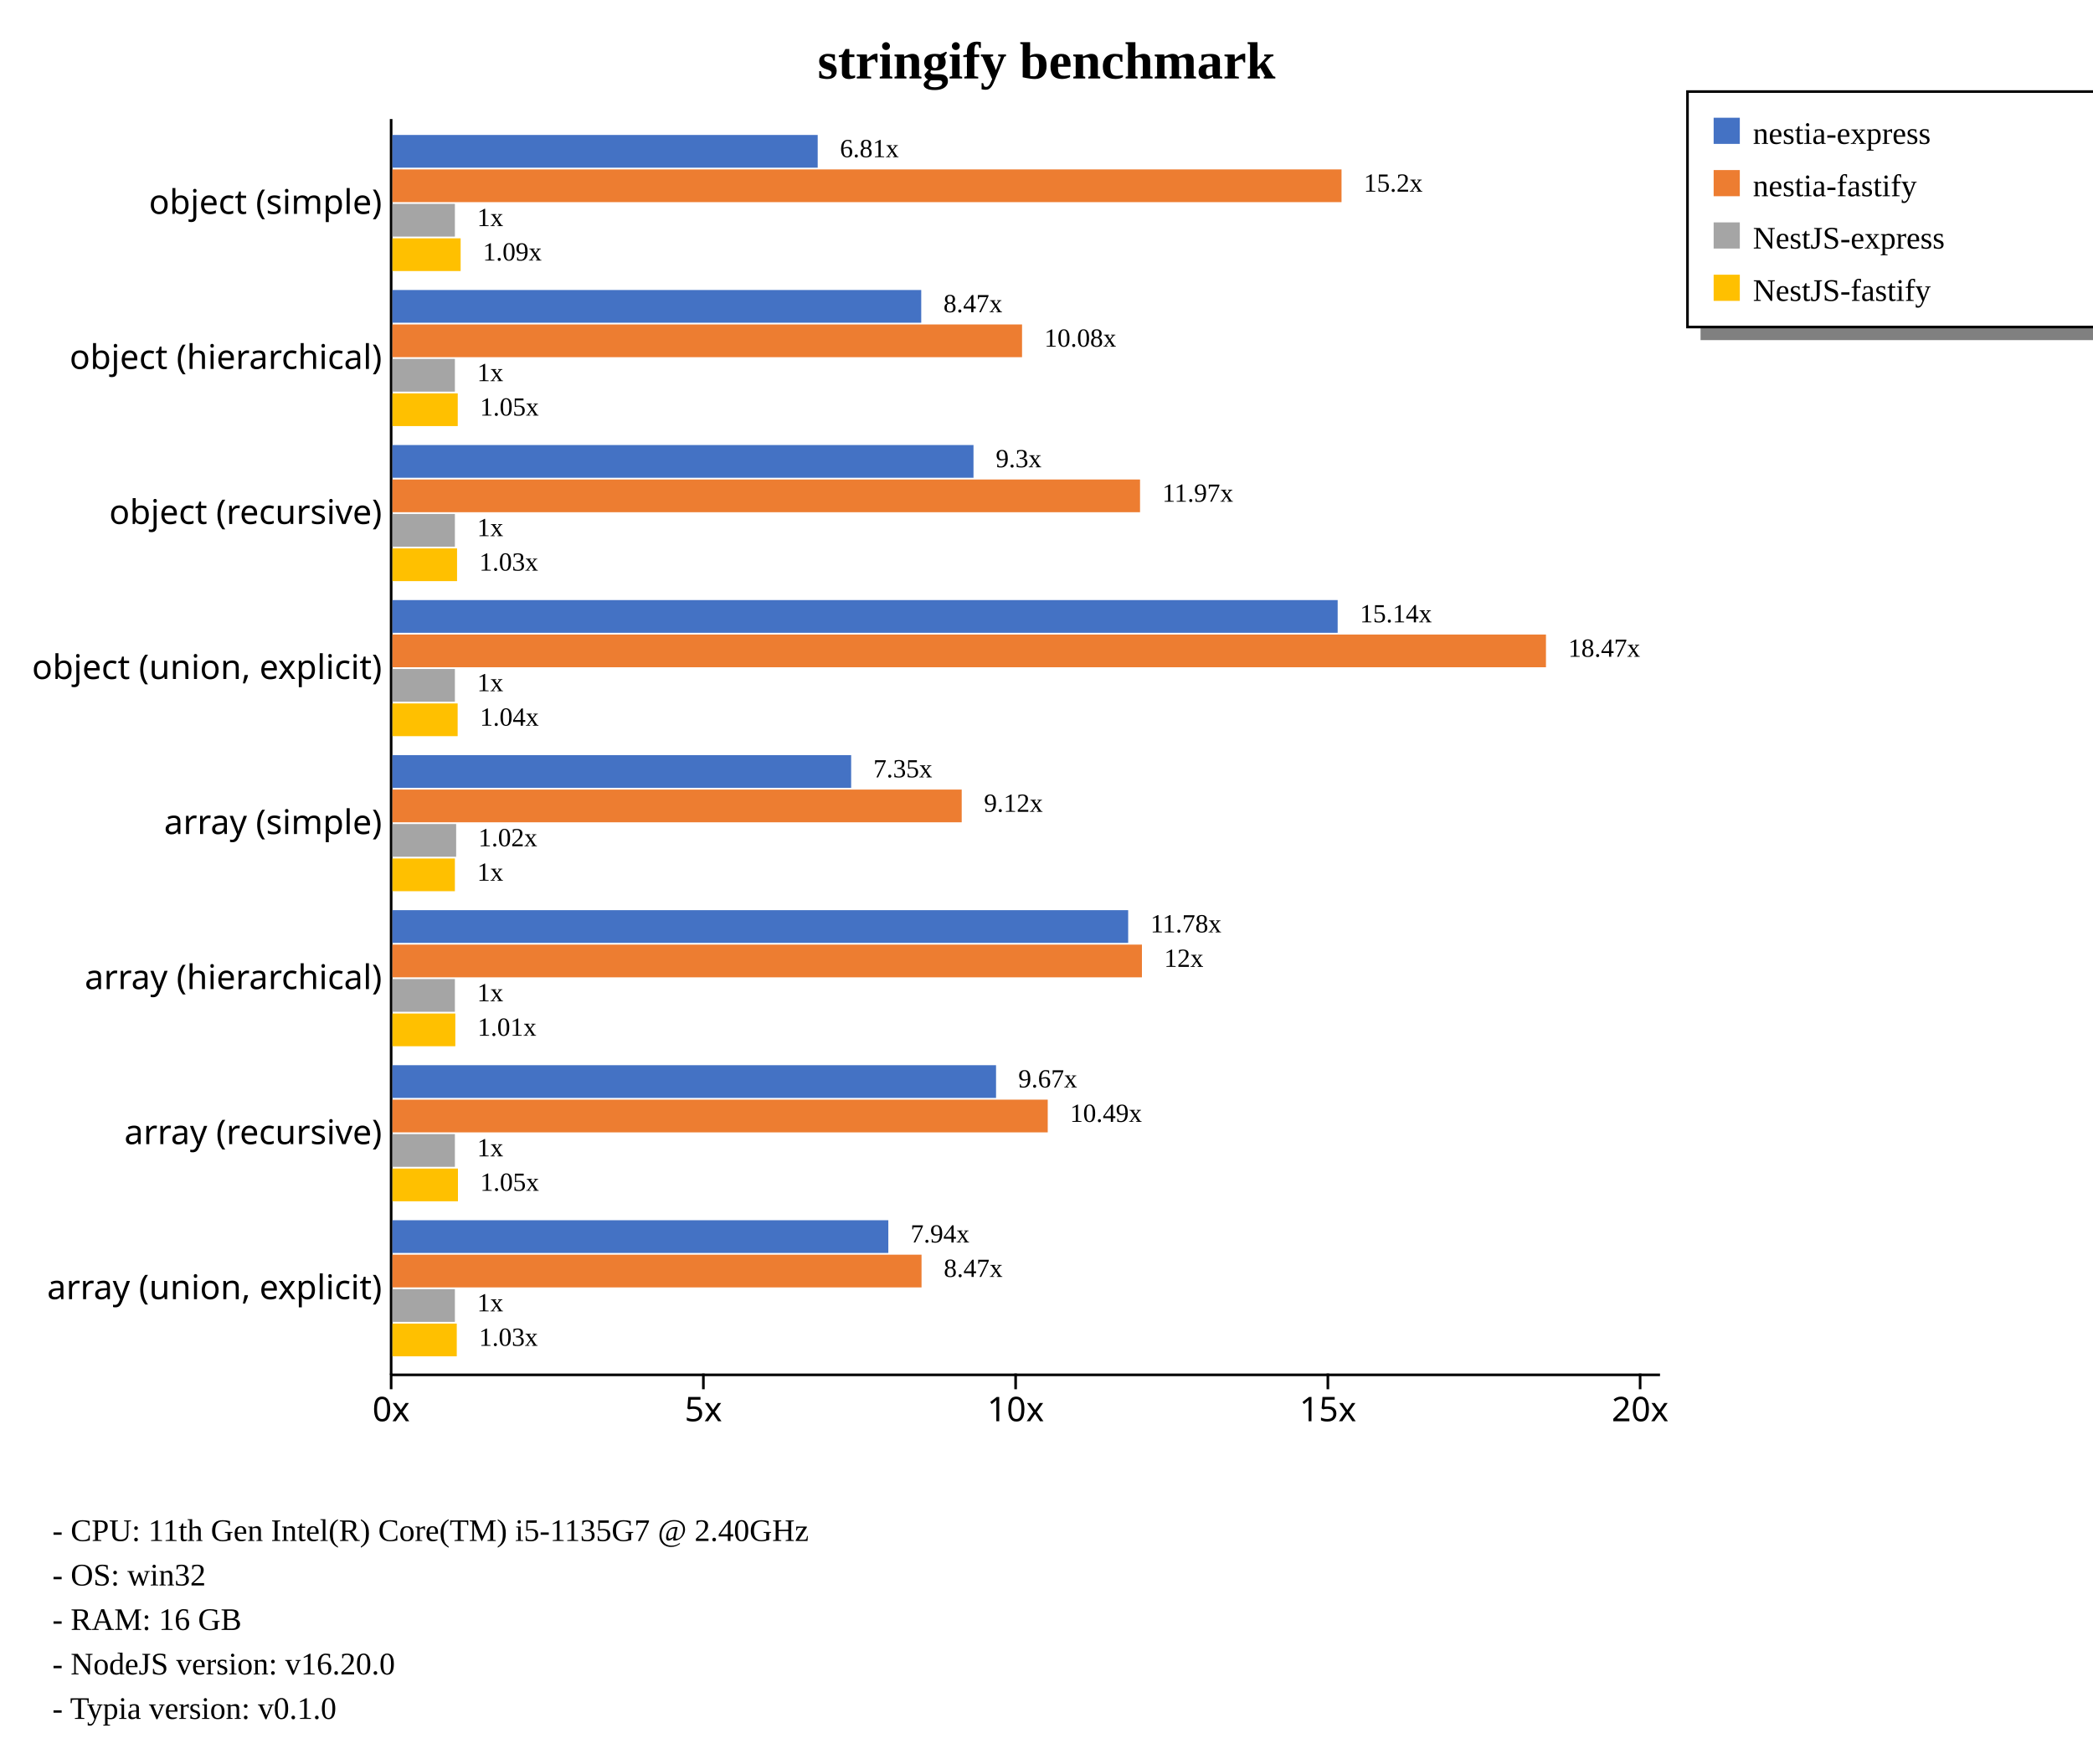
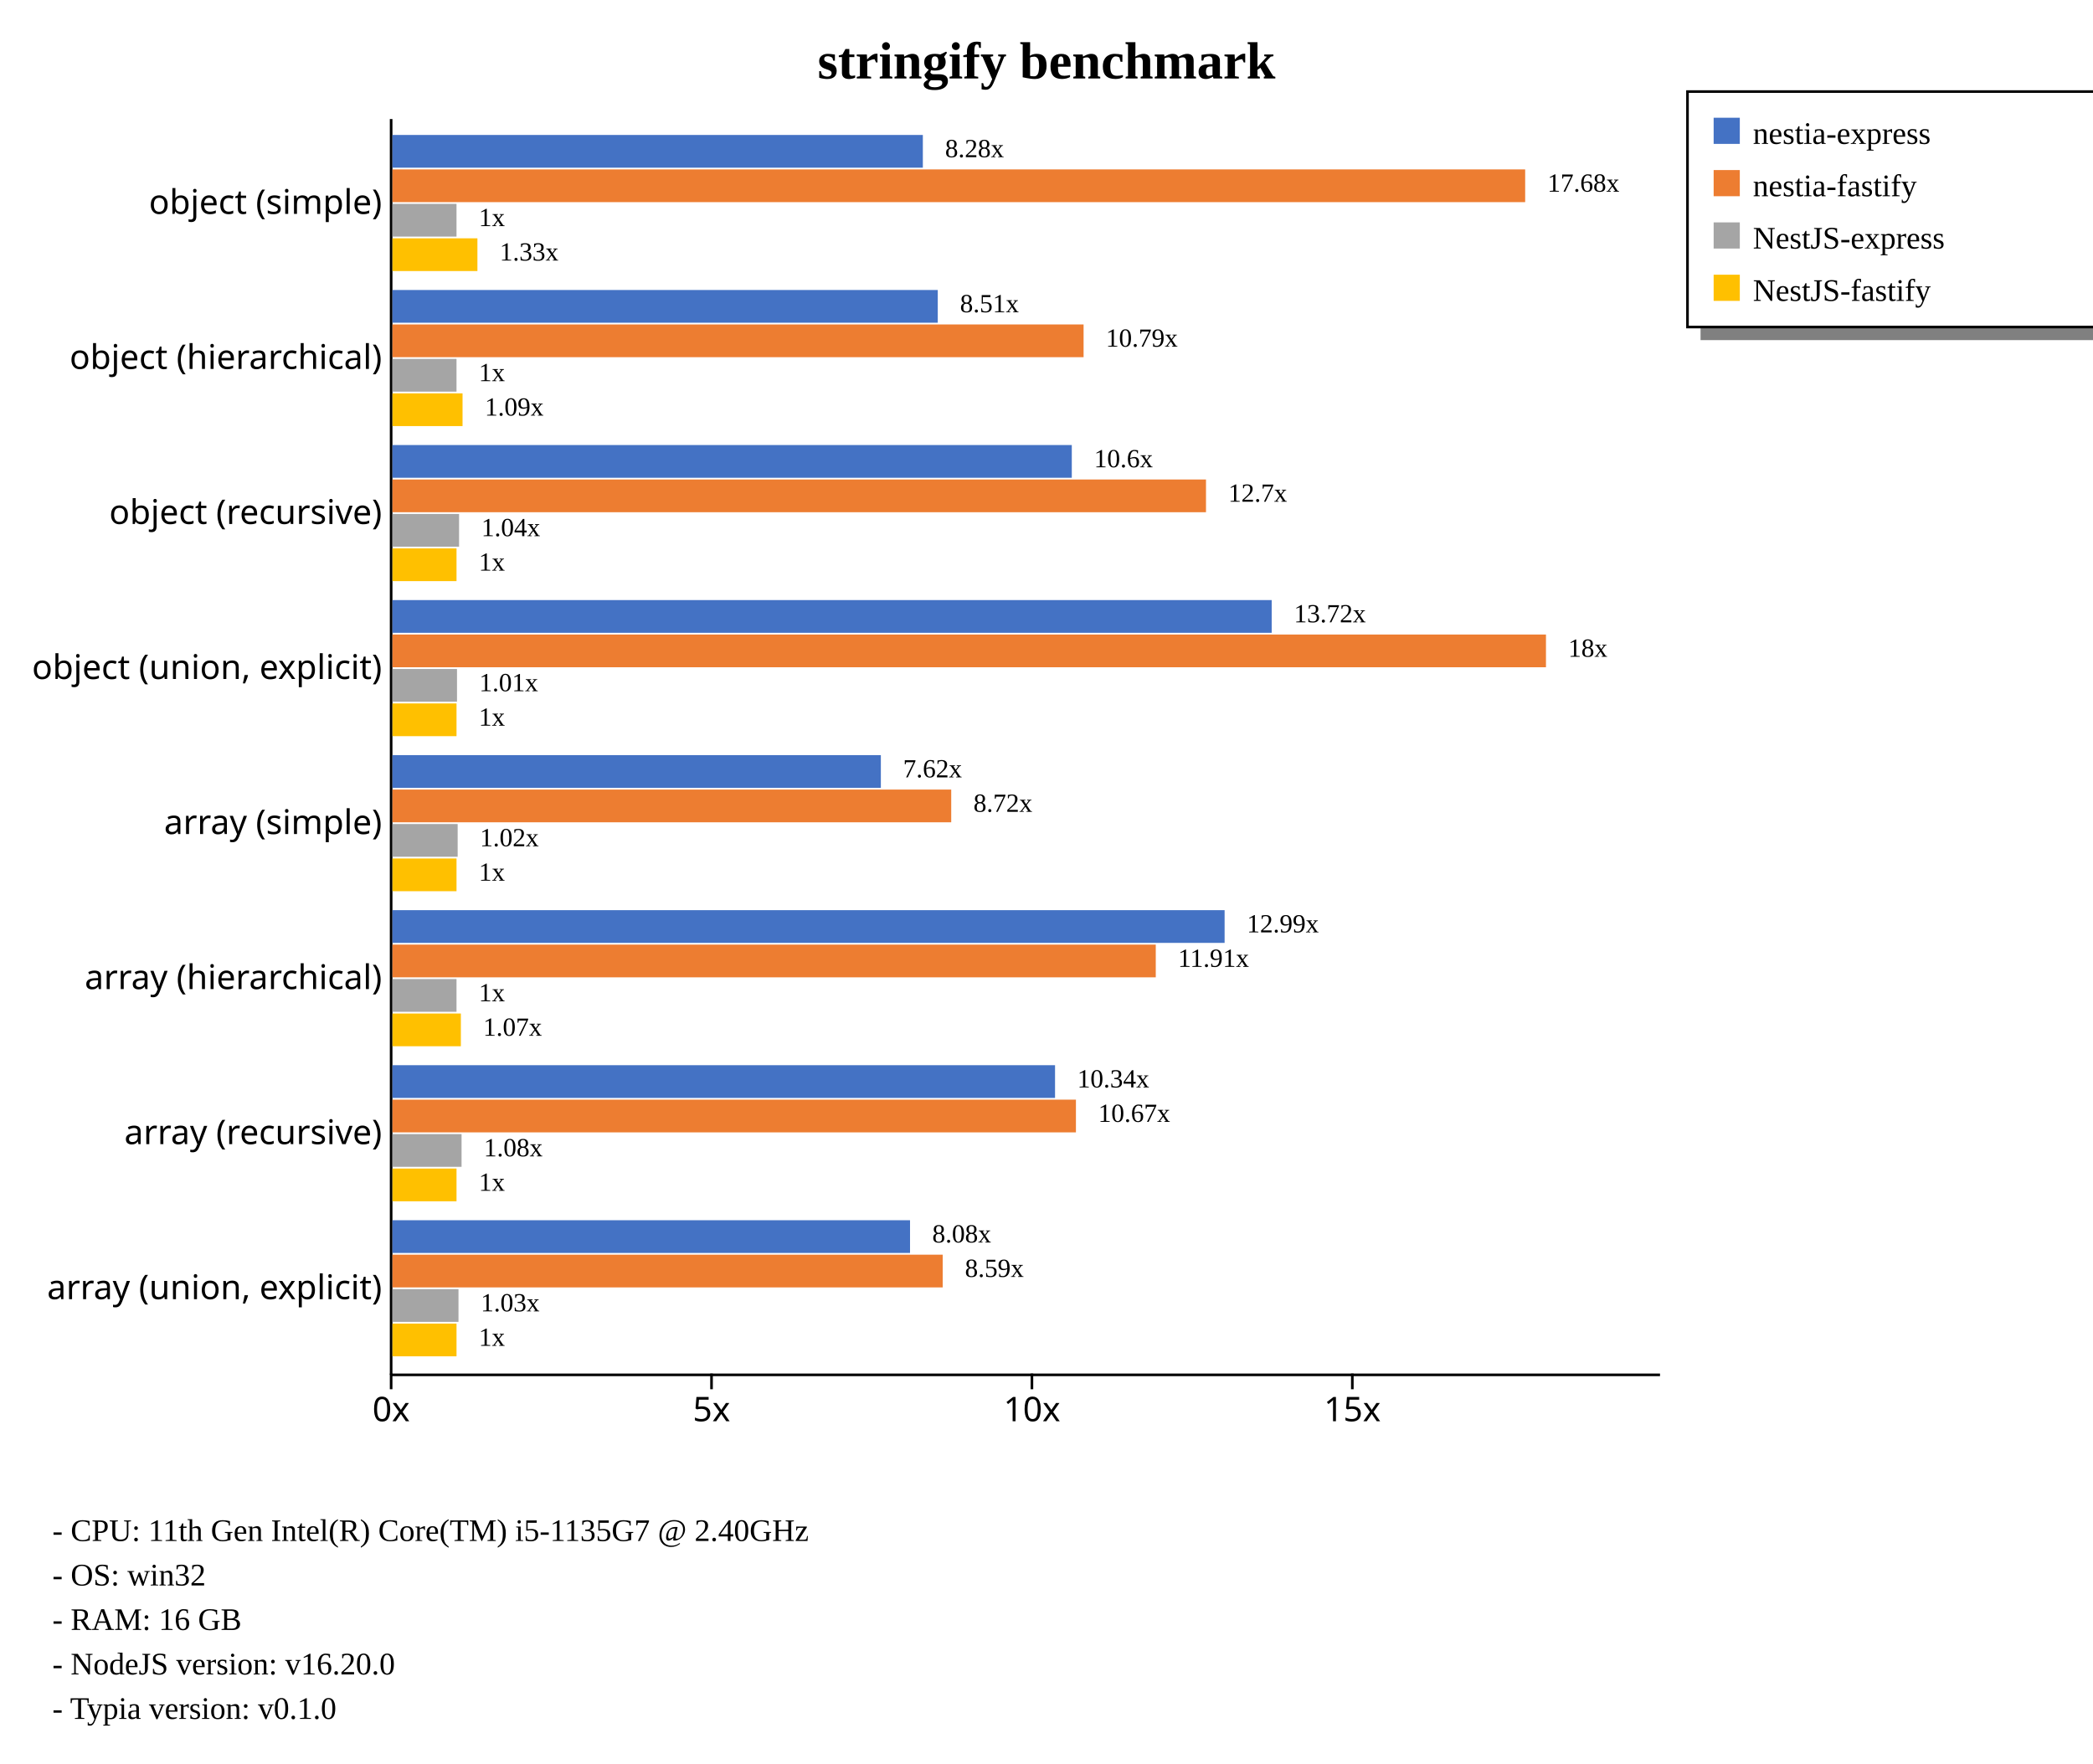
<svg xmlns="http://www.w3.org/2000/svg" width="800" height="674" style="background-color: white;">
  <g class="y axis" transform="translate(149,45)" fill="none" font-size="10" font-family="sans-serif" text-anchor="end" style="font-size: 13px;">
    <path class="domain" stroke="currentColor" d="M0.5,0.5V480.5" />
    <g class="tick" opacity="1" transform="translate(0,32.59259)" style="font-size: 13px;">
      <line stroke="currentColor" x2="0" />
      <text fill="currentColor" x="-3" dy="0.32em">object (simple)    </text>
    </g>
    <g class="tick" opacity="1" transform="translate(0,91.85185)" style="font-size: 13px;">
      <line stroke="currentColor" x2="0" />
      <text fill="currentColor" x="-3" dy="0.32em">object (hierarchical)    </text>
    </g>
    <g class="tick" opacity="1" transform="translate(0,151.1111)" style="font-size: 13px;">
      <line stroke="currentColor" x2="0" />
      <text fill="currentColor" x="-3" dy="0.32em">object (recursive)    </text>
    </g>
    <g class="tick" opacity="1" transform="translate(0,210.3704)" style="font-size: 13px;">
      <line stroke="currentColor" x2="0" />
      <text fill="currentColor" x="-3" dy="0.32em">object (union, explicit)    </text>
    </g>
    <g class="tick" opacity="1" transform="translate(0,269.6296)" style="font-size: 13px;">
      <line stroke="currentColor" x2="0" />
      <text fill="currentColor" x="-3" dy="0.32em">array (simple)    </text>
    </g>
    <g class="tick" opacity="1" transform="translate(0,328.8889)" style="font-size: 13px;">
      <line stroke="currentColor" x2="0" />
      <text fill="currentColor" x="-3" dy="0.32em">array (hierarchical)    </text>
    </g>
    <g class="tick" opacity="1" transform="translate(0,388.1481)" style="font-size: 13px;">
      <line stroke="currentColor" x2="0" />
      <text fill="currentColor" x="-3" dy="0.32em">array (recursive)    </text>
    </g>
    <g class="tick" opacity="1" transform="translate(0,447.4074)" style="font-size: 13px;">
      <line stroke="currentColor" x2="0" />
      <text fill="currentColor" x="-3" dy="0.32em">array (union, explicit)    </text>
    </g>
  </g>
  <g class="x axis" transform="translate(149,525)" fill="none" font-size="10" font-family="sans-serif" text-anchor="middle" style="font-size: 13px;">
    <path class="domain" stroke="currentColor" d="M0.5,0.5H485.5" />
    <g class="tick" opacity="1" transform="translate(0.5,0)" style="font-size: 13px;">
      <line stroke="currentColor" y2="6" />
      <text fill="currentColor" y="9" dy="0.71em">0x</text>
    </g>
-     <g class="tick" opacity="1" transform="translate(119.8496,0)" style="font-size: 13px;">
+     <g class="tick" opacity="1" transform="translate(122.9646,0)" style="font-size: 13px;">
      <line stroke="currentColor" y2="6" />
      <text fill="currentColor" y="9" dy="0.71em">5x</text>
    </g>
-     <g class="tick" opacity="1" transform="translate(239.1991,0)" style="font-size: 13px;">
+     <g class="tick" opacity="1" transform="translate(245.4292,0)" style="font-size: 13px;">
      <line stroke="currentColor" y2="6" />
      <text fill="currentColor" y="9" dy="0.71em">10x</text>
    </g>
-     <g class="tick" opacity="1" transform="translate(358.5487,0)" style="font-size: 13px;">
+     <g class="tick" opacity="1" transform="translate(367.8938,0)" style="font-size: 13px;">
      <line stroke="currentColor" y2="6" />
      <text fill="currentColor" y="9" dy="0.71em">15x</text>
-     </g>
-     <g class="tick" opacity="1" transform="translate(477.8982,0)" style="font-size: 13px;">
-       <line stroke="currentColor" y2="6" />
-       <text fill="currentColor" y="9" dy="0.71em">20x</text>
    </g>
  </g>
  <text transform="translate(400, 30)" style="text-anchor: middle; font-size: 20px; font-weight: bold;">stringify benchmark</text>
  <rect x="650" y="125" width="230" height="5" fill="gray" />
  <rect x="645" y="35" width="230" height="90" fill="none" stroke="black" />
  <rect x="655" y="45" width="10" height="10" style="fill: #4472c4;" />
  <text x="670" y="55" style="font-size: 12px;">nestia-express</text>
  <rect x="655" y="65" width="10" height="10" style="fill: #ed7d31;" />
  <text x="670" y="75" style="font-size: 12px;">nestia-fastify</text>
  <rect x="655" y="85" width="10" height="10" style="fill: #a5a5a5;" />
  <text x="670" y="95" style="font-size: 12px;">NestJS-express</text>
  <rect x="655" y="105" width="10" height="10" style="fill: #ffc000;" />
  <text x="670" y="115" style="font-size: 12px;">NestJS-fastify</text>
  <text x="20" y="589" style="font-size: 12px;">  - CPU: 11th Gen Intel(R) Core(TM) i5-1135G7 @ 2.40GHz</text>
  <text x="20" y="606" style="font-size: 12px;">  - OS: win32</text>
  <text x="20" y="623" style="font-size: 12px;">  - RAM: 16 GB</text>
  <text x="20" y="640" style="font-size: 12px;">  - NodeJS version: v16.20.0</text>
  <text x="20" y="657" style="font-size: 12px;">  - Typia version: v0.1.0</text>
  <g style="font-size: 13px;">
    <g style="font-size: 13px;">
-       <rect x="150" y="51.584" width="162.545" height="12.51" fill="#4472c4" />
-       <rect x="150" y="64.753" width="362.767" height="12.51" fill="#ed7d31" />
-       <rect x="150" y="77.922" width="23.87" height="12.51" fill="#a5a5a5" />
-       <rect x="150" y="91.091" width="26.068" height="12.51" fill="#ffc000" />
-       <text class="label" x="321.045" y="60.084" font-size="10px">6.81x</text>
-       <text class="label" x="521.267" y="73.253" font-size="10px">15.2x</text>
-       <text class="label" x="182.37" y="86.422" font-size="10px">1x</text>
-       <text class="label" x="184.568" y="99.591" font-size="10px">1.09x</text>
-       <text class="label" x="317.545" y="61.584" font-size="8px" />
-       <text class="label" x="517.767" y="74.753" font-size="8px" />
-       <text class="label" x="178.87" y="87.922" font-size="8px" />
-       <text class="label" x="181.068" y="101.091" font-size="8px" />
+       <rect x="150" y="51.584" width="202.736" height="12.51" fill="#4472c4" />
+       <rect x="150" y="64.753" width="432.96" height="12.51" fill="#ed7d31" />
+       <rect x="150" y="77.922" width="24.493" height="12.51" fill="#a5a5a5" />
+       <rect x="150" y="91.091" width="32.483" height="12.51" fill="#ffc000" />
+       <text class="label" x="361.236" y="60.084" font-size="10px">8.28x</text>
+       <text class="label" x="591.46" y="73.253" font-size="10px">17.68x</text>
+       <text class="label" x="182.993" y="86.422" font-size="10px">1x</text>
+       <text class="label" x="190.983" y="99.591" font-size="10px">1.33x</text>
+       <text class="label" x="357.736" y="61.584" font-size="8px" />
+       <text class="label" x="587.96" y="74.753" font-size="8px" />
+       <text class="label" x="179.493" y="87.922" font-size="8px" />
+       <text class="label" x="187.483" y="101.091" font-size="8px" />
    </g>
    <g style="font-size: 13px;">
-       <rect x="150" y="110.844" width="202.119" height="12.51" fill="#4472c4" />
-       <rect x="150" y="124.012" width="240.655" height="12.51" fill="#ed7d31" />
-       <rect x="150" y="137.181" width="23.87" height="12.51" fill="#a5a5a5" />
-       <rect x="150" y="150.35" width="24.961" height="12.51" fill="#ffc000" />
-       <text class="label" x="360.619" y="119.344" font-size="10px">8.47x</text>
-       <text class="label" x="399.155" y="132.512" font-size="10px">10.08x</text>
-       <text class="label" x="182.37" y="145.681" font-size="10px">1x</text>
-       <text class="label" x="183.461" y="158.85" font-size="10px">1.05x</text>
-       <text class="label" x="357.119" y="120.844" font-size="8px" />
-       <text class="label" x="395.655" y="134.012" font-size="8px" />
-       <text class="label" x="178.87" y="147.181" font-size="8px" />
-       <text class="label" x="179.961" y="160.35" font-size="8px" />
+       <rect x="150" y="110.844" width="208.44" height="12.51" fill="#4472c4" />
+       <rect x="150" y="124.012" width="264.175" height="12.51" fill="#ed7d31" />
+       <rect x="150" y="137.181" width="24.493" height="12.51" fill="#a5a5a5" />
+       <rect x="150" y="150.35" width="26.795" height="12.51" fill="#ffc000" />
+       <text class="label" x="366.94" y="119.344" font-size="10px">8.51x</text>
+       <text class="label" x="422.675" y="132.512" font-size="10px">10.79x</text>
+       <text class="label" x="182.993" y="145.681" font-size="10px">1x</text>
+       <text class="label" x="185.295" y="158.85" font-size="10px">1.09x</text>
+       <text class="label" x="363.44" y="120.844" font-size="8px" />
+       <text class="label" x="419.175" y="134.012" font-size="8px" />
+       <text class="label" x="179.493" y="147.181" font-size="8px" />
+       <text class="label" x="181.795" y="160.35" font-size="8px" />
    </g>
    <g style="font-size: 13px;">
-       <rect x="150" y="170.103" width="222.096" height="12.51" fill="#4472c4" />
-       <rect x="150" y="183.272" width="285.752" height="12.51" fill="#ed7d31" />
-       <rect x="150" y="196.44" width="23.87" height="12.51" fill="#a5a5a5" />
-       <rect x="150" y="209.609" width="24.696" height="12.51" fill="#ffc000" />
-       <text class="label" x="380.596" y="178.603" font-size="10px">9.3x</text>
-       <text class="label" x="444.252" y="191.772" font-size="10px">11.97x</text>
-       <text class="label" x="182.37" y="204.94" font-size="10px">1x</text>
-       <text class="label" x="183.196" y="218.109" font-size="10px">1.03x</text>
-       <text class="label" x="377.096" y="180.103" font-size="8px" />
-       <text class="label" x="440.752" y="193.272" font-size="8px" />
-       <text class="label" x="178.87" y="206.44" font-size="8px" />
-       <text class="label" x="179.696" y="219.609" font-size="8px" />
+       <rect x="150" y="170.103" width="259.667" height="12.51" fill="#4472c4" />
+       <rect x="150" y="183.272" width="310.962" height="12.51" fill="#ed7d31" />
+       <rect x="150" y="196.44" width="25.471" height="12.51" fill="#a5a5a5" />
+       <rect x="150" y="209.609" width="24.493" height="12.51" fill="#ffc000" />
+       <text class="label" x="418.167" y="178.603" font-size="10px">10.6x</text>
+       <text class="label" x="469.462" y="191.772" font-size="10px">12.7x</text>
+       <text class="label" x="183.971" y="204.94" font-size="10px">1.04x</text>
+       <text class="label" x="182.993" y="218.109" font-size="10px">1x</text>
+       <text class="label" x="414.667" y="180.103" font-size="8px" />
+       <text class="label" x="465.962" y="193.272" font-size="8px" />
+       <text class="label" x="180.471" y="206.44" font-size="8px" />
+       <text class="label" x="179.493" y="219.609" font-size="8px" />
    </g>
    <g style="font-size: 13px;">
-       <rect x="150" y="229.362" width="361.291" height="12.51" fill="#4472c4" />
+       <rect x="150" y="229.362" width="336.074" height="12.51" fill="#4472c4" />
      <rect x="150" y="242.531" width="440.909" height="12.51" fill="#ed7d31" />
-       <rect x="150" y="255.7" width="23.87" height="12.51" fill="#a5a5a5" />
-       <rect x="150" y="268.868" width="24.925" height="12.51" fill="#ffc000" />
-       <text class="label" x="519.791" y="237.862" font-size="10px">15.14x</text>
-       <text class="label" x="599.409" y="251.031" font-size="10px">18.47x</text>
-       <text class="label" x="182.37" y="264.2" font-size="10px">1x</text>
-       <text class="label" x="183.425" y="277.368" font-size="10px">1.04x</text>
-       <text class="label" x="516.291" y="239.362" font-size="8px" />
+       <rect x="150" y="255.7" width="24.681" height="12.51" fill="#a5a5a5" />
+       <rect x="150" y="268.868" width="24.493" height="12.51" fill="#ffc000" />
+       <text class="label" x="494.574" y="237.862" font-size="10px">13.72x</text>
+       <text class="label" x="599.409" y="251.031" font-size="10px">18x</text>
+       <text class="label" x="183.181" y="264.2" font-size="10px">1.01x</text>
+       <text class="label" x="182.993" y="277.368" font-size="10px">1x</text>
+       <text class="label" x="491.074" y="239.362" font-size="8px" />
      <text class="label" x="595.909" y="252.531" font-size="8px" />
-       <text class="label" x="178.87" y="265.7" font-size="8px" />
-       <text class="label" x="179.925" y="278.868" font-size="8px" />
+       <text class="label" x="179.681" y="265.7" font-size="8px" />
+       <text class="label" x="179.493" y="278.868" font-size="8px" />
    </g>
    <g style="font-size: 13px;">
-       <rect x="150" y="288.621" width="175.332" height="12.51" fill="#4472c4" />
-       <rect x="150" y="301.79" width="217.589" height="12.51" fill="#ed7d31" />
-       <rect x="150" y="314.959" width="24.353" height="12.51" fill="#a5a5a5" />
-       <rect x="150" y="328.128" width="23.87" height="12.51" fill="#ffc000" />
-       <text class="label" x="333.832" y="297.121" font-size="10px">7.35x</text>
-       <text class="label" x="376.089" y="310.29" font-size="10px">9.12x</text>
-       <text class="label" x="182.853" y="323.459" font-size="10px">1.02x</text>
-       <text class="label" x="182.37" y="336.628" font-size="10px">1x</text>
-       <text class="label" x="330.332" y="298.621" font-size="8px" />
-       <text class="label" x="372.589" y="311.79" font-size="8px" />
-       <text class="label" x="179.353" y="324.959" font-size="8px" />
-       <text class="label" x="178.87" y="338.128" font-size="8px" />
+       <rect x="150" y="288.621" width="186.684" height="12.51" fill="#4472c4" />
+       <rect x="150" y="301.79" width="213.582" height="12.51" fill="#ed7d31" />
+       <rect x="150" y="314.959" width="24.93" height="12.51" fill="#a5a5a5" />
+       <rect x="150" y="328.128" width="24.493" height="12.51" fill="#ffc000" />
+       <text class="label" x="345.184" y="297.121" font-size="10px">7.62x</text>
+       <text class="label" x="372.082" y="310.29" font-size="10px">8.72x</text>
+       <text class="label" x="183.43" y="323.459" font-size="10px">1.02x</text>
+       <text class="label" x="182.993" y="336.628" font-size="10px">1x</text>
+       <text class="label" x="341.684" y="298.621" font-size="8px" />
+       <text class="label" x="368.582" y="311.79" font-size="8px" />
+       <text class="label" x="179.93" y="324.959" font-size="8px" />
+       <text class="label" x="179.493" y="338.128" font-size="8px" />
    </g>
    <g style="font-size: 13px;">
-       <rect x="150" y="347.881" width="281.218" height="12.51" fill="#4472c4" />
-       <rect x="150" y="361.049" width="286.477" height="12.51" fill="#ed7d31" />
-       <rect x="150" y="374.218" width="23.87" height="12.51" fill="#a5a5a5" />
-       <rect x="150" y="387.387" width="24.031" height="12.51" fill="#ffc000" />
-       <text class="label" x="439.718" y="356.381" font-size="10px">11.78x</text>
-       <text class="label" x="444.977" y="369.549" font-size="10px">12x</text>
-       <text class="label" x="182.37" y="382.718" font-size="10px">1x</text>
-       <text class="label" x="182.531" y="395.887" font-size="10px">1.01x</text>
-       <text class="label" x="436.218" y="357.881" font-size="8px" />
-       <text class="label" x="441.477" y="371.049" font-size="8px" />
-       <text class="label" x="178.87" y="384.218" font-size="8px" />
-       <text class="label" x="179.031" y="397.387" font-size="8px" />
+       <rect x="150" y="347.881" width="318.078" height="12.51" fill="#4472c4" />
+       <rect x="150" y="361.049" width="291.765" height="12.51" fill="#ed7d31" />
+       <rect x="150" y="374.218" width="24.493" height="12.51" fill="#a5a5a5" />
+       <rect x="150" y="387.387" width="26.156" height="12.51" fill="#ffc000" />
+       <text class="label" x="476.578" y="356.381" font-size="10px">12.99x</text>
+       <text class="label" x="450.265" y="369.549" font-size="10px">11.91x</text>
+       <text class="label" x="182.993" y="382.718" font-size="10px">1x</text>
+       <text class="label" x="184.656" y="395.887" font-size="10px">1.07x</text>
+       <text class="label" x="473.078" y="357.881" font-size="8px" />
+       <text class="label" x="446.765" y="371.049" font-size="8px" />
+       <text class="label" x="179.493" y="384.218" font-size="8px" />
+       <text class="label" x="181.156" y="397.387" font-size="8px" />
    </g>
    <g style="font-size: 13px;">
-       <rect x="150" y="407.14" width="230.715" height="12.51" fill="#4472c4" />
-       <rect x="150" y="420.309" width="250.471" height="12.51" fill="#ed7d31" />
-       <rect x="150" y="433.477" width="23.87" height="12.51" fill="#a5a5a5" />
-       <rect x="150" y="446.646" width="25.043" height="12.51" fill="#ffc000" />
-       <text class="label" x="389.215" y="415.64" font-size="10px">9.67x</text>
-       <text class="label" x="408.971" y="428.809" font-size="10px">10.49x</text>
-       <text class="label" x="182.37" y="441.977" font-size="10px">1x</text>
-       <text class="label" x="183.543" y="455.146" font-size="10px">1.05x</text>
-       <text class="label" x="385.715" y="417.14" font-size="8px" />
-       <text class="label" x="405.471" y="430.309" font-size="8px" />
-       <text class="label" x="178.87" y="443.477" font-size="8px" />
-       <text class="label" x="180.043" y="456.646" font-size="8px" />
+       <rect x="150" y="407.14" width="253.263" height="12.51" fill="#4472c4" />
+       <rect x="150" y="420.309" width="261.25" height="12.51" fill="#ed7d31" />
+       <rect x="150" y="433.477" width="26.422" height="12.51" fill="#a5a5a5" />
+       <rect x="150" y="446.646" width="24.493" height="12.51" fill="#ffc000" />
+       <text class="label" x="411.763" y="415.64" font-size="10px">10.34x</text>
+       <text class="label" x="419.75" y="428.809" font-size="10px">10.67x</text>
+       <text class="label" x="184.922" y="441.977" font-size="10px">1.08x</text>
+       <text class="label" x="182.993" y="455.146" font-size="10px">1x</text>
+       <text class="label" x="408.263" y="417.14" font-size="8px" />
+       <text class="label" x="416.25" y="430.309" font-size="8px" />
+       <text class="label" x="181.422" y="443.477" font-size="8px" />
+       <text class="label" x="179.493" y="456.646" font-size="8px" />
    </g>
    <g style="font-size: 13px;">
-       <rect x="150" y="466.399" width="189.542" height="12.51" fill="#4472c4" />
-       <rect x="150" y="479.568" width="202.236" height="12.51" fill="#ed7d31" />
-       <rect x="150" y="492.737" width="23.87" height="12.51" fill="#a5a5a5" />
-       <rect x="150" y="505.905" width="24.588" height="12.51" fill="#ffc000" />
-       <text class="label" x="348.042" y="474.899" font-size="10px">7.94x</text>
-       <text class="label" x="360.736" y="488.068" font-size="10px">8.47x</text>
-       <text class="label" x="182.37" y="501.237" font-size="10px">1x</text>
-       <text class="label" x="183.088" y="514.405" font-size="10px">1.03x</text>
-       <text class="label" x="344.542" y="476.399" font-size="8px" />
-       <text class="label" x="357.236" y="489.568" font-size="8px" />
-       <text class="label" x="178.87" y="502.737" font-size="8px" />
-       <text class="label" x="179.588" y="515.905" font-size="8px" />
+       <rect x="150" y="466.399" width="197.837" height="12.51" fill="#4472c4" />
+       <rect x="150" y="479.568" width="210.324" height="12.51" fill="#ed7d31" />
+       <rect x="150" y="492.737" width="25.246" height="12.51" fill="#a5a5a5" />
+       <rect x="150" y="505.905" width="24.493" height="12.51" fill="#ffc000" />
+       <text class="label" x="356.337" y="474.899" font-size="10px">8.08x</text>
+       <text class="label" x="368.824" y="488.068" font-size="10px">8.59x</text>
+       <text class="label" x="183.746" y="501.237" font-size="10px">1.03x</text>
+       <text class="label" x="182.993" y="514.405" font-size="10px">1x</text>
+       <text class="label" x="352.837" y="476.399" font-size="8px" />
+       <text class="label" x="365.324" y="489.568" font-size="8px" />
+       <text class="label" x="180.246" y="502.737" font-size="8px" />
+       <text class="label" x="179.493" y="515.905" font-size="8px" />
    </g>
  </g>
</svg>
